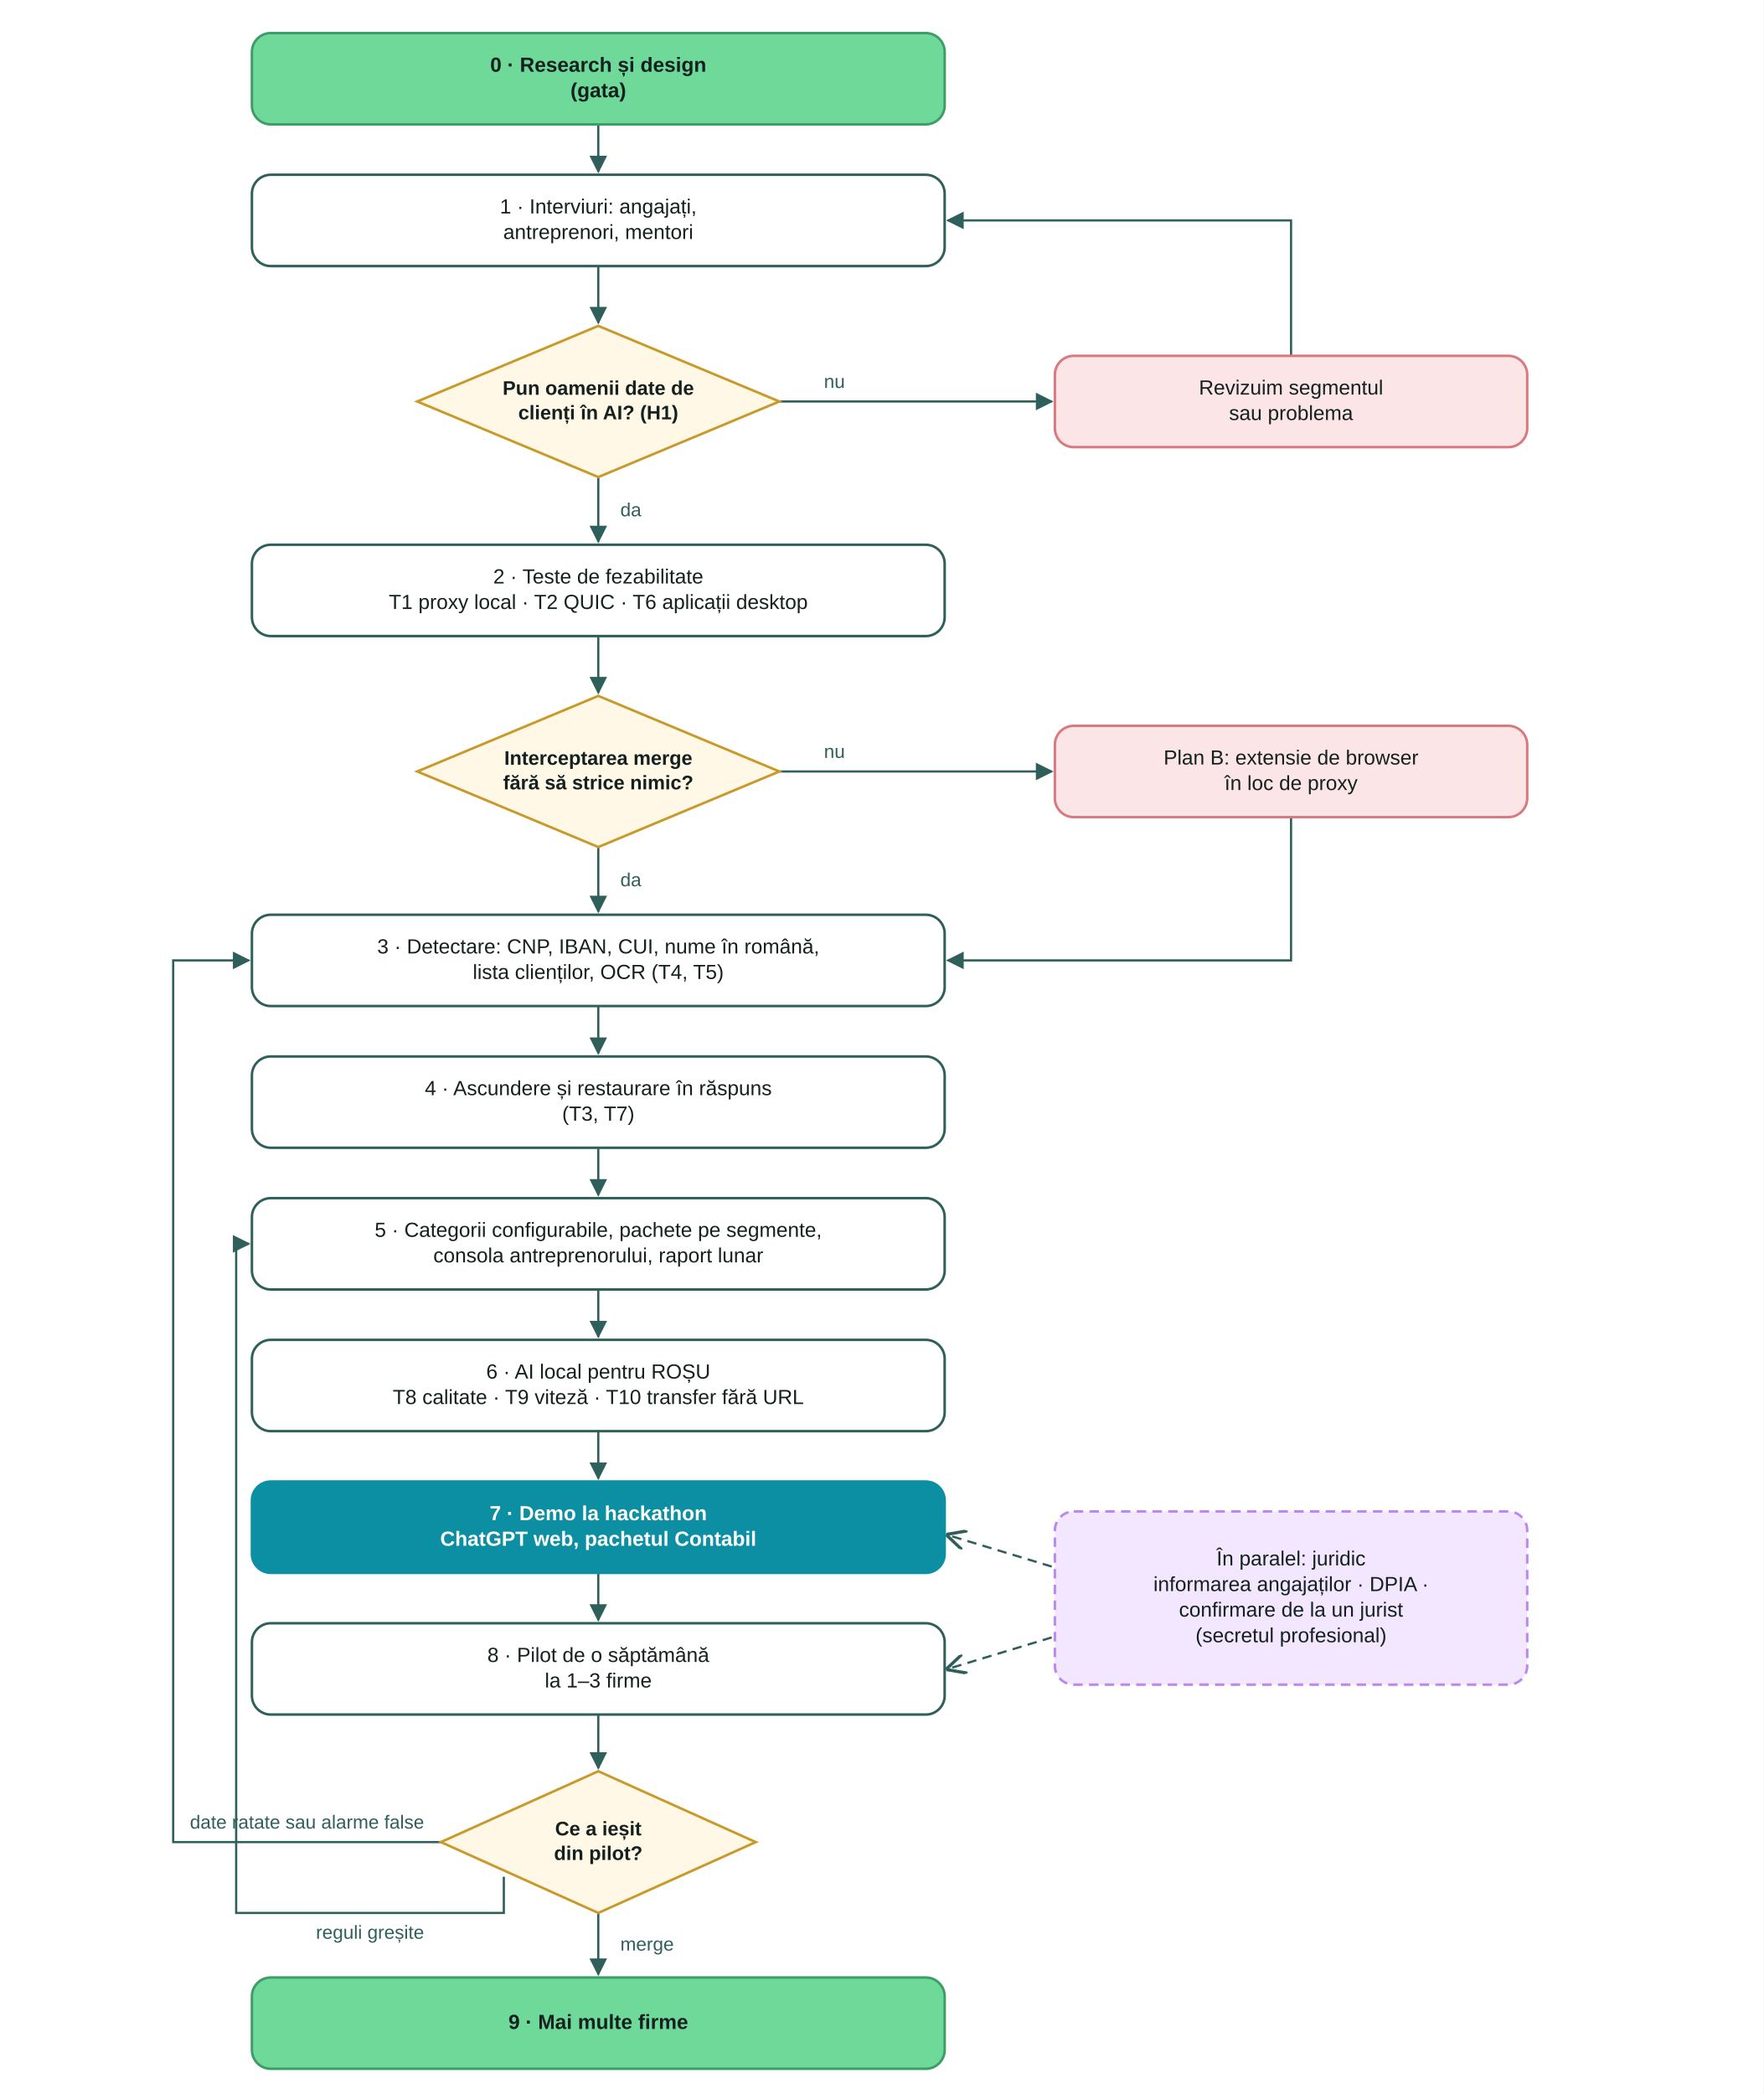
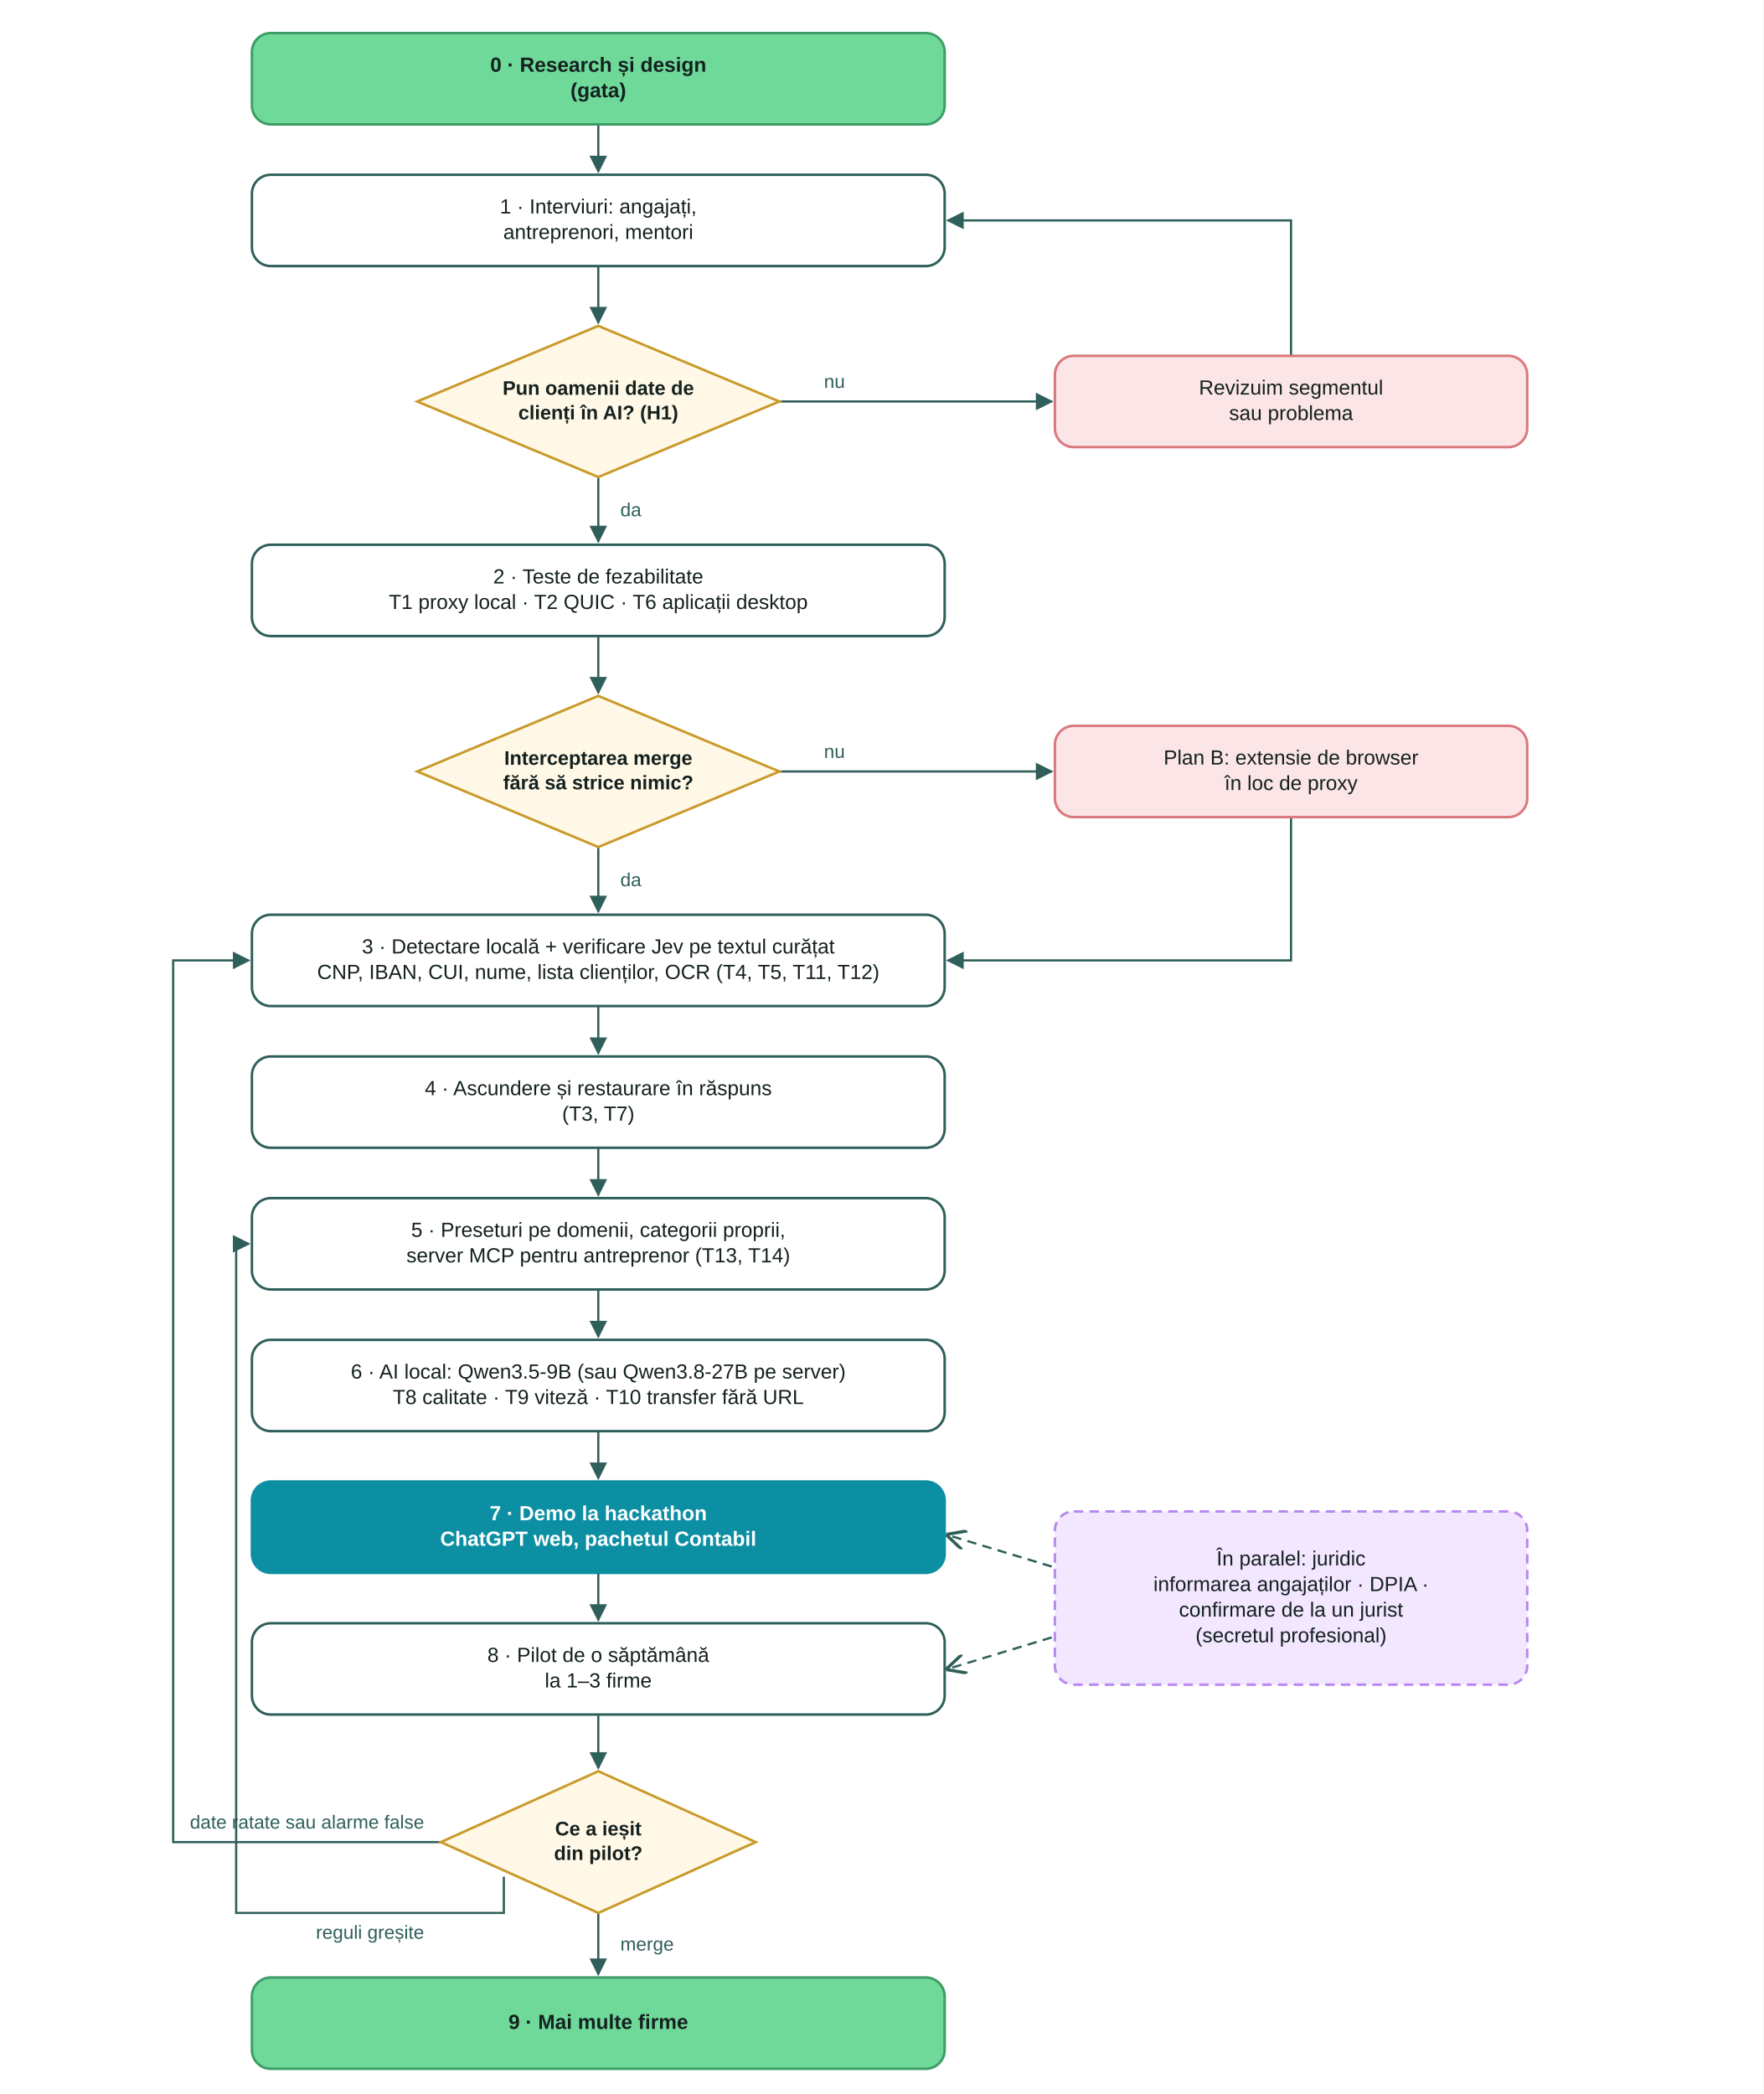
<svg xmlns="http://www.w3.org/2000/svg" viewBox="0 0 1120 1330" width="1120" height="1330" role="img" aria-label="Fluxul de dezvoltare al aplicației">
  <rect width="1120" height="1330" fill="#ffffff" />
  <defs>
    <marker id="ah" viewBox="0 0 10 10" refX="9" refY="5" markerWidth="8" markerHeight="8" orient="auto-start-reverse">
      <path d="M0,0 L10,5 L0,10 z" fill="#2f5f5a" />
    </marker>
    <marker id="ao" viewBox="0 0 10 10" refX="9" refY="5" markerWidth="9" markerHeight="9" orient="auto-start-reverse">
      <path d="M0,0 L10,5 L0,10" fill="none" stroke="#2f5f5a" stroke-width="1.6" />
    </marker>
  </defs>
  <line x1="380" y1="79.0" x2="380" y2="109.0" stroke="#2f5f5a" stroke-width="1.4" marker-end="url(#ah)" />
  <line x1="380" y1="169.0" x2="380" y2="205.0" stroke="#2f5f5a" stroke-width="1.4" marker-end="url(#ah)" />
  <line x1="380" y1="303.0" x2="380" y2="344.0" stroke="#2f5f5a" stroke-width="1.4" marker-end="url(#ah)" />
  <text x="394" y="324.5" font-size="12" fill="#2f5f5a" text-anchor="start" dominant-baseline="middle" paint-order="stroke" stroke="#ffffff" stroke-width="5" stroke-linejoin="round" font-family="Segoe UI, Arial, Helvetica, sans-serif">da</text>
  <line x1="380" y1="404.0" x2="380" y2="440.0" stroke="#2f5f5a" stroke-width="1.4" marker-end="url(#ah)" />
  <line x1="380" y1="538.0" x2="380" y2="579.0" stroke="#2f5f5a" stroke-width="1.4" marker-end="url(#ah)" />
  <text x="394" y="559.5" font-size="12" fill="#2f5f5a" text-anchor="start" dominant-baseline="middle" paint-order="stroke" stroke="#ffffff" stroke-width="5" stroke-linejoin="round" font-family="Segoe UI, Arial, Helvetica, sans-serif">da</text>
  <line x1="380" y1="639.0" x2="380" y2="669.0" stroke="#2f5f5a" stroke-width="1.4" marker-end="url(#ah)" />
  <line x1="380" y1="729.0" x2="380" y2="759.0" stroke="#2f5f5a" stroke-width="1.4" marker-end="url(#ah)" />
  <line x1="380" y1="819.0" x2="380" y2="849.0" stroke="#2f5f5a" stroke-width="1.4" marker-end="url(#ah)" />
  <line x1="380" y1="909.0" x2="380" y2="939.0" stroke="#2f5f5a" stroke-width="1.4" marker-end="url(#ah)" />
  <line x1="380" y1="999.0" x2="380" y2="1029.0" stroke="#2f5f5a" stroke-width="1.4" marker-end="url(#ah)" />
  <line x1="380" y1="1089.0" x2="380" y2="1123.0" stroke="#2f5f5a" stroke-width="1.4" marker-end="url(#ah)" />
  <line x1="380" y1="1215.0" x2="380" y2="1254.0" stroke="#2f5f5a" stroke-width="1.4" marker-end="url(#ah)" />
  <text x="394" y="1235.5" font-size="12" fill="#2f5f5a" text-anchor="start" dominant-baseline="middle" paint-order="stroke" stroke="#ffffff" stroke-width="5" stroke-linejoin="round" font-family="Segoe UI, Arial, Helvetica, sans-serif">merge</text>
  <line x1="495" y1="255" x2="668" y2="255" stroke="#2f5f5a" stroke-width="1.4" marker-end="url(#ah)" />
  <text x="530" y="243" font-size="12" fill="#2f5f5a" text-anchor="middle" dominant-baseline="middle" paint-order="stroke" stroke="#ffffff" stroke-width="5" stroke-linejoin="round" font-family="Segoe UI, Arial, Helvetica, sans-serif">nu</text>
  <path d="M820,226 L820,140 L602.0,140" fill="none" stroke="#2f5f5a" stroke-width="1.4" marker-end="url(#ah)" />
  <line x1="495" y1="490" x2="668" y2="490" stroke="#2f5f5a" stroke-width="1.4" marker-end="url(#ah)" />
  <text x="530" y="478" font-size="12" fill="#2f5f5a" text-anchor="middle" dominant-baseline="middle" paint-order="stroke" stroke="#ffffff" stroke-width="5" stroke-linejoin="round" font-family="Segoe UI, Arial, Helvetica, sans-serif">nu</text>
  <path d="M820,519 L820,610 L602.0,610" fill="none" stroke="#2f5f5a" stroke-width="1.4" marker-end="url(#ah)" />
  <path d="M280,1170 L110,1170 L110,610 L158.0,610" fill="none" stroke="#2f5f5a" stroke-width="1.4" marker-end="url(#ah)" />
  <text x="195" y="1158" font-size="12" fill="#2f5f5a" text-anchor="middle" dominant-baseline="middle" paint-order="stroke" stroke="#ffffff" stroke-width="5" stroke-linejoin="round" font-family="Segoe UI, Arial, Helvetica, sans-serif">date ratate sau alarme false</text>
  <path d="M320,1192 L320,1215 L150,1215 L150,790 L158.0,790" fill="none" stroke="#2f5f5a" stroke-width="1.4" marker-end="url(#ah)" />
  <text x="235" y="1228" font-size="12" fill="#2f5f5a" text-anchor="middle" dominant-baseline="middle" paint-order="stroke" stroke="#ffffff" stroke-width="5" stroke-linejoin="round" font-family="Segoe UI, Arial, Helvetica, sans-serif">reguli greșite</text>
  <line x1="668" y1="995" x2="602.0" y2="975" stroke="#2f5f5a" stroke-width="1.4" stroke-dasharray="6 4" marker-end="url(#ao)" />
  <line x1="668" y1="1040" x2="602.0" y2="1060" stroke="#2f5f5a" stroke-width="1.4" stroke-dasharray="6 4" marker-end="url(#ao)" />
  <rect x="160.0" y="21.0" width="440" height="58" rx="12" fill="#6fd99a" stroke="#3c9d66" stroke-width="1.6" />
  <text x="380" y="41.9" font-size="13" font-weight="700" fill="#14211f" text-anchor="middle" dominant-baseline="middle" font-family="Segoe UI, Arial, Helvetica, sans-serif">0 · Research și design</text>
  <text x="380" y="58.1" font-size="13" font-weight="700" fill="#14211f" text-anchor="middle" dominant-baseline="middle" font-family="Segoe UI, Arial, Helvetica, sans-serif">(gata)</text>
  <rect x="160.0" y="111.0" width="440" height="58" rx="12" fill="#ffffff" stroke="#2f5f5a" stroke-width="1.6" />
  <text x="380" y="131.9" font-size="13" font-weight="500" fill="#14211f" text-anchor="middle" dominant-baseline="middle" font-family="Segoe UI, Arial, Helvetica, sans-serif">1 · Interviuri: angajați,</text>
  <text x="380" y="148.1" font-size="13" font-weight="500" fill="#14211f" text-anchor="middle" dominant-baseline="middle" font-family="Segoe UI, Arial, Helvetica, sans-serif">antreprenori, mentori</text>
  <polygon points="380,207.0 495.0,255 380,303.0 265.0,255" fill="#fff8e6" stroke="#c99a2a" stroke-width="1.6" />
  <text x="380" y="247.2" font-size="12.5" font-weight="600" fill="#14211f" text-anchor="middle" dominant-baseline="middle" font-family="Segoe UI, Arial, Helvetica, sans-serif">Pun oamenii date de</text>
  <text x="380" y="262.8" font-size="12.5" font-weight="600" fill="#14211f" text-anchor="middle" dominant-baseline="middle" font-family="Segoe UI, Arial, Helvetica, sans-serif">clienți în AI? (H1)</text>
  <rect x="670.0" y="226.0" width="300" height="58" rx="12" fill="#fbe5e6" stroke="#d9787d" stroke-width="1.6" />
  <text x="820" y="246.9" font-size="13" font-weight="500" fill="#14211f" text-anchor="middle" dominant-baseline="middle" font-family="Segoe UI, Arial, Helvetica, sans-serif">Revizuim segmentul</text>
  <text x="820" y="263.1" font-size="13" font-weight="500" fill="#14211f" text-anchor="middle" dominant-baseline="middle" font-family="Segoe UI, Arial, Helvetica, sans-serif">sau problema</text>
  <rect x="160.0" y="346.0" width="440" height="58" rx="12" fill="#ffffff" stroke="#2f5f5a" stroke-width="1.6" />
  <text x="380" y="366.9" font-size="13" font-weight="500" fill="#14211f" text-anchor="middle" dominant-baseline="middle" font-family="Segoe UI, Arial, Helvetica, sans-serif">2 · Teste de fezabilitate</text>
  <text x="380" y="383.1" font-size="13" font-weight="500" fill="#14211f" text-anchor="middle" dominant-baseline="middle" font-family="Segoe UI, Arial, Helvetica, sans-serif">T1 proxy local · T2 QUIC · T6 aplicații desktop</text>
  <polygon points="380,442.0 495.0,490 380,538.0 265.0,490" fill="#fff8e6" stroke="#c99a2a" stroke-width="1.6" />
  <text x="380" y="482.2" font-size="12.5" font-weight="600" fill="#14211f" text-anchor="middle" dominant-baseline="middle" font-family="Segoe UI, Arial, Helvetica, sans-serif">Interceptarea merge</text>
  <text x="380" y="497.8" font-size="12.5" font-weight="600" fill="#14211f" text-anchor="middle" dominant-baseline="middle" font-family="Segoe UI, Arial, Helvetica, sans-serif">fără să strice nimic?</text>
  <rect x="670.0" y="461.0" width="300" height="58" rx="12" fill="#fbe5e6" stroke="#d9787d" stroke-width="1.6" />
  <text x="820" y="481.9" font-size="13" font-weight="500" fill="#14211f" text-anchor="middle" dominant-baseline="middle" font-family="Segoe UI, Arial, Helvetica, sans-serif">Plan B: extensie de browser</text>
  <text x="820" y="498.1" font-size="13" font-weight="500" fill="#14211f" text-anchor="middle" dominant-baseline="middle" font-family="Segoe UI, Arial, Helvetica, sans-serif">în loc de proxy</text>
  <rect x="160.0" y="581.0" width="440" height="58" rx="12" fill="#ffffff" stroke="#2f5f5a" stroke-width="1.6" />
-   <text x="380" y="601.9" font-size="13" font-weight="500" fill="#14211f" text-anchor="middle" dominant-baseline="middle" font-family="Segoe UI, Arial, Helvetica, sans-serif">3 · Detectare: CNP, IBAN, CUI, nume în română,</text>
-   <text x="380" y="618.1" font-size="13" font-weight="500" fill="#14211f" text-anchor="middle" dominant-baseline="middle" font-family="Segoe UI, Arial, Helvetica, sans-serif">lista clienților, OCR (T4, T5)</text>
+   <text x="380" y="601.9" font-size="13" font-weight="500" fill="#14211f" text-anchor="middle" dominant-baseline="middle" font-family="Segoe UI, Arial, Helvetica, sans-serif">3 · Detectare locală + verificare Jev pe textul curățat</text>
+   <text x="380" y="618.1" font-size="13" font-weight="500" fill="#14211f" text-anchor="middle" dominant-baseline="middle" font-family="Segoe UI, Arial, Helvetica, sans-serif">CNP, IBAN, CUI, nume, lista clienților, OCR (T4, T5, T11, T12)</text>
  <rect x="160.0" y="671.0" width="440" height="58" rx="12" fill="#ffffff" stroke="#2f5f5a" stroke-width="1.6" />
  <text x="380" y="691.9" font-size="13" font-weight="500" fill="#14211f" text-anchor="middle" dominant-baseline="middle" font-family="Segoe UI, Arial, Helvetica, sans-serif">4 · Ascundere și restaurare în răspuns</text>
  <text x="380" y="708.1" font-size="13" font-weight="500" fill="#14211f" text-anchor="middle" dominant-baseline="middle" font-family="Segoe UI, Arial, Helvetica, sans-serif">(T3, T7)</text>
  <rect x="160.0" y="761.0" width="440" height="58" rx="12" fill="#ffffff" stroke="#2f5f5a" stroke-width="1.6" />
-   <text x="380" y="781.9" font-size="13" font-weight="500" fill="#14211f" text-anchor="middle" dominant-baseline="middle" font-family="Segoe UI, Arial, Helvetica, sans-serif">5 · Categorii configurabile, pachete pe segmente,</text>
-   <text x="380" y="798.1" font-size="13" font-weight="500" fill="#14211f" text-anchor="middle" dominant-baseline="middle" font-family="Segoe UI, Arial, Helvetica, sans-serif">consola antreprenorului, raport lunar</text>
+   <text x="380" y="781.9" font-size="13" font-weight="500" fill="#14211f" text-anchor="middle" dominant-baseline="middle" font-family="Segoe UI, Arial, Helvetica, sans-serif">5 · Preseturi pe domenii, categorii proprii,</text>
+   <text x="380" y="798.1" font-size="13" font-weight="500" fill="#14211f" text-anchor="middle" dominant-baseline="middle" font-family="Segoe UI, Arial, Helvetica, sans-serif">server MCP pentru antreprenor (T13, T14)</text>
  <rect x="160.0" y="851.0" width="440" height="58" rx="12" fill="#ffffff" stroke="#2f5f5a" stroke-width="1.6" />
-   <text x="380" y="871.9" font-size="13" font-weight="500" fill="#14211f" text-anchor="middle" dominant-baseline="middle" font-family="Segoe UI, Arial, Helvetica, sans-serif">6 · AI local pentru ROȘU</text>
+   <text x="380" y="871.9" font-size="13" font-weight="500" fill="#14211f" text-anchor="middle" dominant-baseline="middle" font-family="Segoe UI, Arial, Helvetica, sans-serif">6 · AI local: Qwen3.5-9B (sau Qwen3.8-27B pe server)</text>
  <text x="380" y="888.1" font-size="13" font-weight="500" fill="#14211f" text-anchor="middle" dominant-baseline="middle" font-family="Segoe UI, Arial, Helvetica, sans-serif">T8 calitate · T9 viteză · T10 transfer fără URL</text>
  <rect x="160.0" y="941.0" width="440" height="58" rx="12" fill="#0d8fa3" stroke="#0d8fa3" stroke-width="1.6" />
  <text x="380" y="961.9" font-size="13" font-weight="700" fill="#ffffff" text-anchor="middle" dominant-baseline="middle" font-family="Segoe UI, Arial, Helvetica, sans-serif">7 · Demo la hackathon</text>
  <text x="380" y="978.1" font-size="13" font-weight="700" fill="#ffffff" text-anchor="middle" dominant-baseline="middle" font-family="Segoe UI, Arial, Helvetica, sans-serif">ChatGPT web, pachetul Contabil</text>
  <rect x="160.0" y="1031.0" width="440" height="58" rx="12" fill="#ffffff" stroke="#2f5f5a" stroke-width="1.6" />
  <text x="380" y="1051.9" font-size="13" font-weight="500" fill="#14211f" text-anchor="middle" dominant-baseline="middle" font-family="Segoe UI, Arial, Helvetica, sans-serif">8 · Pilot de o săptămână</text>
  <text x="380" y="1068.1" font-size="13" font-weight="500" fill="#14211f" text-anchor="middle" dominant-baseline="middle" font-family="Segoe UI, Arial, Helvetica, sans-serif">la 1–3 firme</text>
  <polygon points="380,1125.0 480.0,1170 380,1215.0 280.0,1170" fill="#fff8e6" stroke="#c99a2a" stroke-width="1.6" />
  <text x="380" y="1162.2" font-size="12.5" font-weight="600" fill="#14211f" text-anchor="middle" dominant-baseline="middle" font-family="Segoe UI, Arial, Helvetica, sans-serif">Ce a ieșit</text>
  <text x="380" y="1177.8" font-size="12.5" font-weight="600" fill="#14211f" text-anchor="middle" dominant-baseline="middle" font-family="Segoe UI, Arial, Helvetica, sans-serif">din pilot?</text>
  <rect x="160.0" y="1256.0" width="440" height="58" rx="12" fill="#6fd99a" stroke="#3c9d66" stroke-width="1.6" />
  <text x="380" y="1285.0" font-size="13" font-weight="700" fill="#14211f" text-anchor="middle" dominant-baseline="middle" font-family="Segoe UI, Arial, Helvetica, sans-serif">9 · Mai multe firme</text>
  <rect x="670.0" y="960.0" width="300" height="110" rx="12" fill="#f3e6ff" stroke="#b989f0" stroke-width="1.6" stroke-dasharray="6 4" />
  <text x="820" y="990.6" font-size="13" font-weight="500" fill="#14211f" text-anchor="middle" dominant-baseline="middle" font-family="Segoe UI, Arial, Helvetica, sans-serif">În paralel: juridic</text>
  <text x="820" y="1006.9" font-size="13" font-weight="500" fill="#14211f" text-anchor="middle" dominant-baseline="middle" font-family="Segoe UI, Arial, Helvetica, sans-serif">informarea angajaților · DPIA ·</text>
  <text x="820" y="1023.1" font-size="13" font-weight="500" fill="#14211f" text-anchor="middle" dominant-baseline="middle" font-family="Segoe UI, Arial, Helvetica, sans-serif">confirmare de la un jurist</text>
  <text x="820" y="1039.4" font-size="13" font-weight="500" fill="#14211f" text-anchor="middle" dominant-baseline="middle" font-family="Segoe UI, Arial, Helvetica, sans-serif">(secretul profesional)</text>
</svg>
